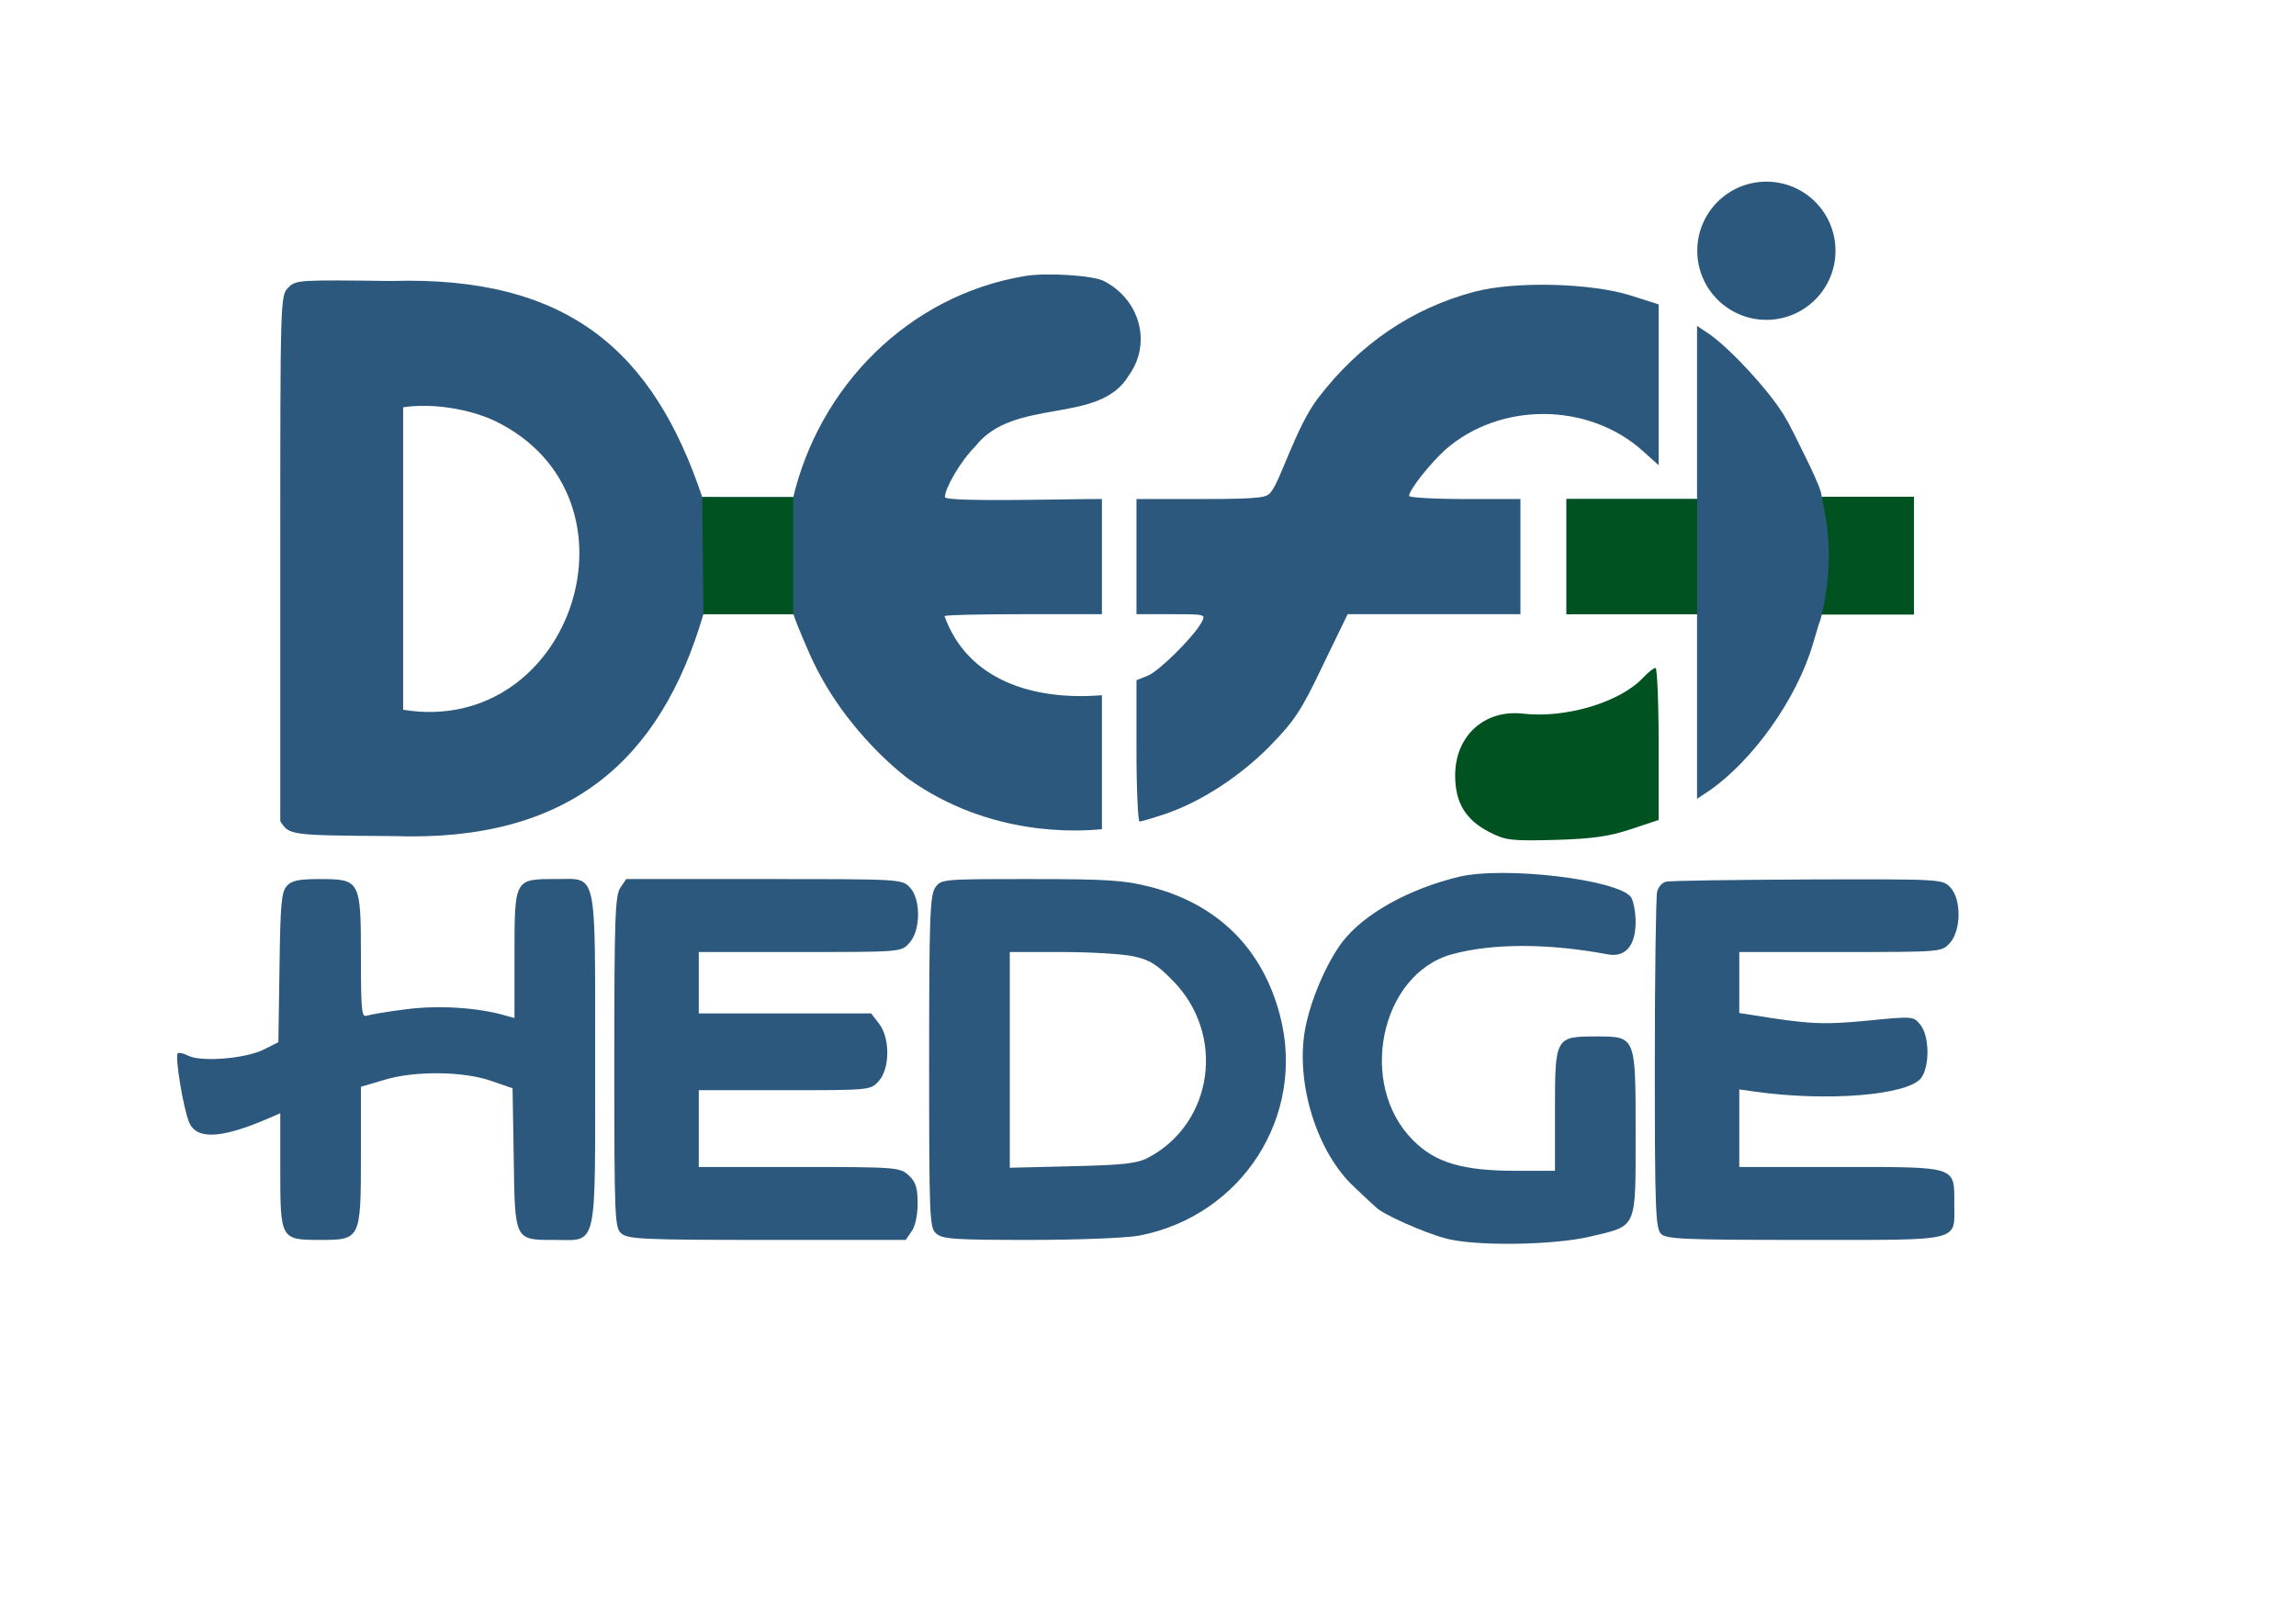
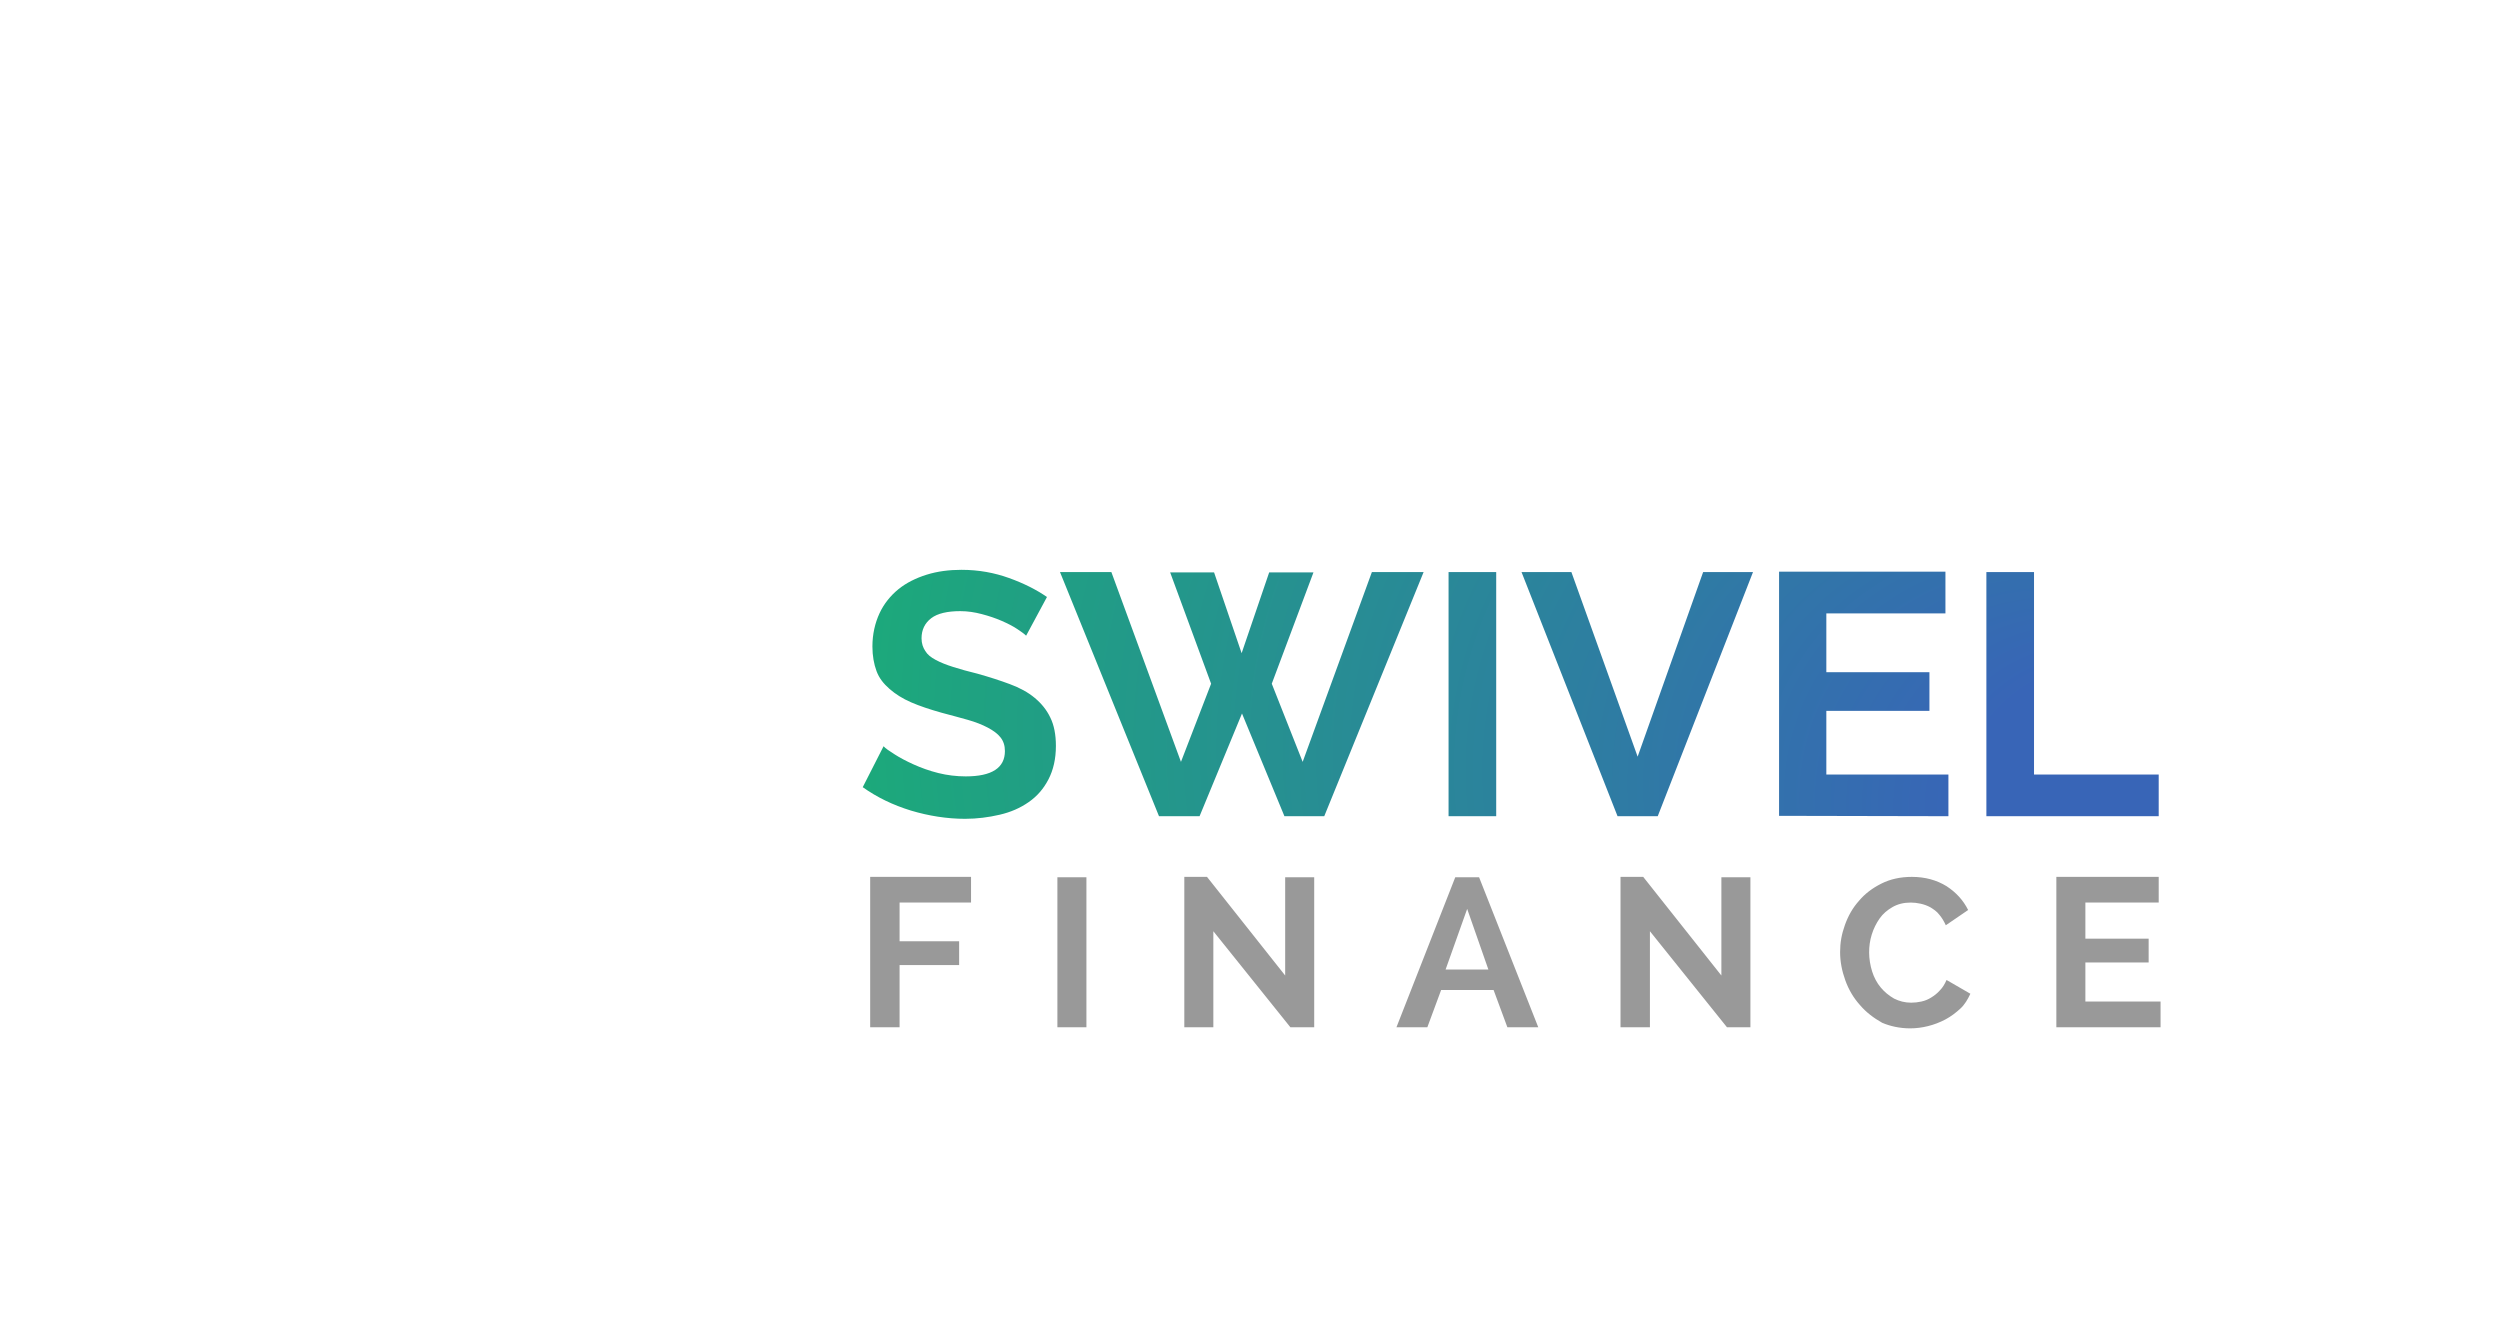
- <svg xmlns="http://www.w3.org/2000/svg" version="1.1" id="Layer_1" x="0px" y="0px" viewBox="0 0 598 421" style="enable-background:new 0 0 598 421;" xml:space="preserve">
+ <svg xmlns="http://www.w3.org/2000/svg" xmlns:xlink="http://www.w3.org/1999/xlink" version="1.1" id="Layer_1" x="0px" y="0px" viewBox="0 0 671.7 353.7" style="enable-background:new 0 0 671.7 353.7;" xml:space="preserve">
  <style type="text/css">
- 	.st0{fill:#2B587C;}
- 	.st1{fill:#005220;}
- 	.st2{fill:#016733;}
+ 	.st0{fill:url(#SVGID_1_);}
+ 	.st1{fill:#999999;}
+ 	.st2{clip-path:url(#SVGID_3_);}
+ 	.st3{clip-path:url(#SVGID_4_);}
+ 	.st4{clip-path:url(#SVGID_5_);}
+ 	.st5{clip-path:url(#SVGID_7_);}
+ 	.st6{clip-path:url(#SVGID_8_);}
</style>
-   <g transform="translate(0,421) scale(0.1,-0.1)">
+   <g>
+     <radialGradient id="SVGID_1_" cx="366.675" cy="183.763" r="242.435" fx="605.58" fy="224.976" gradientUnits="userSpaceOnUse">
+       <stop offset="0.162" style="stop-color:#3865B7" />
+       <stop offset="0.389" style="stop-color:#2D7FA0" />
+       <stop offset="0.964" style="stop-color:#14BD69" />
+       <stop offset="0.97" style="stop-color:#20A182" />
+       <stop offset="0.977" style="stop-color:#2A8799" />
+       <stop offset="0.984" style="stop-color:#3274AA" />
+       <stop offset="0.992" style="stop-color:#3769B4" />
+       <stop offset="1" style="stop-color:#3865B7" />
+     </radialGradient>
+     <path class="st0" d="M259.3,220c3.2,0,6.3-0.4,9.3-1.1s5.5-1.8,7.8-3.4s4-3.6,5.3-6.1c1.3-2.5,2-5.5,2-9c0-3-0.5-5.6-1.5-7.6   c-1-2.1-2.4-3.8-4.2-5.3s-4-2.7-6.7-3.7s-5.5-1.9-8.7-2.8c-2.5-0.6-4.6-1.2-6.5-1.8c-1.9-0.6-3.4-1.2-4.7-1.9s-2.2-1.4-2.8-2.4   c-0.6-0.9-1-2-1-3.4c0-2.3,0.9-4.1,2.6-5.4c1.7-1.3,4.4-1.9,7.8-1.9c2,0,3.9,0.3,5.8,0.8s3.7,1.1,5.3,1.8c1.6,0.7,3,1.4,4.2,2.2   s1.9,1.3,2.4,1.8l0,0l5.6-10.4c-2.9-2-6.3-3.7-10.2-5.1c-3.9-1.4-8.1-2.2-12.8-2.2c-3.3,0-6.4,0.4-9.3,1.3s-5.5,2.2-7.6,3.9   s-3.9,3.9-5.1,6.5c-1.2,2.6-1.9,5.6-1.9,8.9c0,2.5,0.4,4.7,1.1,6.6s1.9,3.4,3.5,4.8s3.5,2.6,5.8,3.6s5,1.9,8.2,2.8   c2.6,0.7,4.9,1.3,7,1.9c2.1,0.6,3.9,1.3,5.4,2.1c1.5,0.8,2.6,1.6,3.4,2.6c0.8,1,1.2,2.2,1.2,3.7c0,4.5-3.5,6.8-10.5,6.8   c-2.5,0-5-0.3-7.4-0.9c-2.4-0.6-4.6-1.4-6.6-2.3s-3.7-1.8-5.1-2.7s-2.5-1.6-3-2.2l0,0l-5.6,11c3.8,2.7,8.1,4.8,13,6.3   C249.5,219.2,254.4,220,259.3,220z M322.3,219.3l11.4-27.6l11.4,27.6h10.7l26.7-65.6h-13.9l-18.6,51l-8.3-21l11.2-29.9h-11.9   l-7.4,21.7l-7.4-21.7h-11.8l11,29.9l-8.1,21l-18.7-51h-13.8l26.6,65.6H322.3z M402,219.3v-65.6h-12.8v65.6L402,219.3L402,219.3z    M445.4,219.3l25.6-65.6h-13.4L440,203.3l-17.8-49.6h-13.4l25.8,65.6L445.4,219.3L445.4,219.3z M523.5,219.3v-11.2h-32.8V191h27.7   v-10.4h-27.7v-15.8h32v-11.2h-44.7v65.6L523.5,219.3L523.5,219.3z M580,219.3v-11.2h-33.5v-54.4h-12.8v65.6H580z" />
+     <path class="st1" d="M241.7,276v-16.7h16v-6.4h-16v-10.4h19.2v-6.9h-27.1V276H241.7z M291.9,276v-40.3h-7.8V276H291.9z M326,276   v-25.8l20.7,25.8h6.4v-40.3h-7.8v26.4l-21-26.5h-6.1V276L326,276L326,276z M383.5,276l3.7-10h14.1l3.7,10h8.3l-15.9-40.3h-6.4   L375.2,276H383.5z M399.9,260.5h-11.5l5.8-16.3L399.9,260.5z M443.3,276v-25.8L464,276h6.3v-40.3h-7.8v26.4l-21-26.5h-6.1V276   L443.3,276L443.3,276z M513.2,276.3c1.6,0,3.2-0.2,4.8-0.6s3.2-1,4.7-1.8c1.5-0.8,2.8-1.8,4-2.9c1.2-1.1,2-2.5,2.7-4l0,0l-6.4-3.7   c-0.5,1.1-1,2-1.8,2.8c-0.7,0.8-1.5,1.4-2.3,1.9c-0.8,0.5-1.7,0.9-2.7,1.1c-0.9,0.2-1.8,0.3-2.7,0.3c-1.7,0-3.2-0.4-4.6-1.1   c-1.4-0.8-2.6-1.8-3.6-3s-1.8-2.7-2.3-4.3c-0.5-1.6-0.8-3.4-0.8-5.1c0-1.6,0.2-3.2,0.7-4.8c0.5-1.6,1.2-3,2.1-4.3   c0.9-1.3,2.1-2.3,3.5-3.1c1.4-0.8,3-1.2,4.9-1.2c0.8,0,1.7,0.1,2.6,0.3s1.8,0.5,2.7,1c0.8,0.5,1.7,1.1,2.3,1.9   c0.7,0.8,1.3,1.8,1.8,2.9l0,0l6-4.1c-1.3-2.6-3.2-4.7-5.8-6.4c-2.6-1.6-5.7-2.5-9.3-2.5c-3.1,0-5.8,0.6-8.2,1.8   c-2.4,1.2-4.4,2.7-6,4.6c-1.7,1.9-2.9,4-3.8,6.5s-1.3,4.8-1.3,7.3c0,2.6,0.5,5.1,1.4,7.6c0.9,2.5,2.2,4.7,3.9,6.6   c1.7,2,3.7,3.5,6,4.8C507.8,275.7,510.4,276.3,513.2,276.3z M580.5,276v-6.9h-20.2v-10.5h17v-6.4h-17v-9.7H580v-6.9h-27.5V276   L580.5,276L580.5,276z" />
+   </g>
+   <g>
    <g>
-       <circle class="st0" cx="4600.6" cy="3556.8" r="180" />
+       <defs>
+         <path id="SVGID_2_" d="M207.5,209.1c0.1,33.2-16.7,56.3-42.2,64.5c-24.8,7.9-52.9-1.6-67.7-22.9c-15.1-21.8-14.5-51.1,1.7-71.8     c1.4-1.8,3-3.6,4.7-5.2c4-4,9.7-4.2,13.4-0.5c3.6,3.5,3.9,9,0.1,13c-6,6.4-9.9,13.6-11.6,22.2c-4.4,22.1,10.7,44.4,33.1,48.9     c22.5,4.5,45.3-10.7,49.4-33c2.7-14.5-1-27.2-11.3-37.6c-14.8-15.1-29.9-30-44.8-44.9c-1.4-1.4-2.9-2.8-4.2-4.3     c-3.6-4.2-3.4-9.6,0.2-13c3.8-3.5,9-3.6,13,0.3c9.1,8.8,18.1,17.8,26.9,26.8c9.3,9.6,19.6,18.1,27.7,28.8     C203.7,190.6,207.4,202.5,207.5,209.1z" />
+       </defs>
+       <clipPath id="SVGID_3_">
+         <use xlink:href="#SVGID_2_" style="overflow:visible;" />
+       </clipPath>
    </g>
-     <path class="st0" d="M2875,3478c-29,15-152,22-205,13c-304.2-50.4-537.4-288.7-605-581c-58.8,0.8-177.2,3.3-236,5   c-127.3,380.4-349.4,577.2-811,563c-239,3-247,3-267-17c-21-21-21-26-21-705v-685c23.5-37.1,23.5-37.1,295-39   c456.8-16.2,695.6,196.9,807,578c78.2,0,156.4,0,234.6,0c9.1-29.4,41-101.1,43.3-106.2c91.2-204.3,257.2-323.6,257.2-323.6   c213.2-151,441.7-136.2,502.9-130.2c0,87,0,262,0,349c-179.9-14.7-350.1,39.5-410,206c16.8,7,336.4,4.6,410,5c0,74.8,0,225.2,0,300   c-68.7,0.8-408.9-9-408.9,5c0,23,39.9,93,78.9,132c101,129.9,322.8,54.7,400,185C3000,3315,2970,3429,2875,3478z M1050,2361   c0,196.4,0,591.6,0,788c72.4,11.3,170.4-3,240-36C1696.7,2914.8,1490.7,2289.4,1050,2361z" />
-     <path class="st0" d="M3840,3450c-162-43-299-136-407-277c-58-76-97.8-215.3-123-245c-10.7-12.5-14-18-175-18h-175v-150v-150h90   c91,0,91,0,79-22c-21-38-109-125-139-138l-30-12v-184c0-101,4-184,8-184c5,0,35,9,68,20c93,32,193,97,272,177c63,65,81,91,137,209   l65,134h225h225v150v150h-145c-80,0-145,4-145,8c0,16,56,86,95,121c143,125,373,123,514-4l41-37v209v210l-72,23   C4144,3473,3946,3478,3840,3450z" />
-     <path class="st0" d="M4420,3136v-226h-170h-170v-150v-150h170h170v-241v-240l33,22c114,80,226,238,268,379l24,80h118h117v150v149   l-121,3c-1.4,0-115.3,2.9-116.7,2.9l-4.3,0.1c-9,25-18,50-27,75c-2.4,6.8-5.9,16.3-10.5,27.6c-0.2,0.4-1.4,3.5-2.8,6.8   c0,0-7.4,18-16.6,37.3c-11.6,24.3-29.4,58-35.1,67.3c-41,66-136,169-193,210l-33,22V3136z" />
-     <path class="st1" d="M4280,2445c-61-65-203-107-314-94c-100,11-176-58-176-161c0-71,27-116,90-148c41-21,55-23,170-20   c99,3,140,9,198,28l72,24v198c0,109-4,198-8,198C4307,2470,4293,2459,4280,2445z" />
-     <path class="st0" d="M3800,1926c-132-32-248-97-304-170c-42-56-83-152-97-228c-25-140,31-320,128-410c25-24,51-48,58-54   c18-18,124-65,180-80c76-21,283-18,378,5c122,29,117,17,117,268c0,255,1,253-103,253c-106,0-107-2-107-191v-159h-100   c-141,0-212,21-270,80c-145,145-85,432,101,484c106,29,251,29,406,0c46-9,73,22,73,84c0,27-6,56-12,65   C4213,1919,3918,1954,3800,1926z" />
-     <path class="st0" d="M747,1902c-14-15-17-49-19-213l-3-194l-40-20c-48-23-162-32-195-15c-12,6-24,9-27,6c-8-7,14-141,29-178   c18-47,81-45,201,6l37,16v-148c0-180,1-182,103-182c106,0,107,1,107,219v180l58,17c78,25,209,24,282-2l55-19l3-179   c3-218,2-216,104-216c116,0,108-34,108,468c0,505,7,472-104,472c-106,0-106,1-106-199v-163l-22,6c-70,21-175,28-259,17   c-49-6-95-14-104-17c-13-5-15,14-15,155c0,198-2,201-108,201C778,1920,759,1916,747,1902z" />
-     <path class="st0" d="M1616,1898c-14-20-16-80-16-454c0-405,1-432,18-447s58-17,380-17h361l15,22c10,13,16,43,16,73c0,41-5,56-23,73   c-23,21-30,22-285,22h-262v100v100h223c221,0,224,0,245,23c30,32,31,113,1,151l-20,26h-225h-224v80v80h263c263,0,264,0,285,23   c30,32,31,114,2,145c-21,22-23,22-380,22h-359L1616,1898z" />
-     <path class="st0" d="M2436,1898c-14-20-16-80-16-454c0-405,1-432,18-447c16-15,48-17,244-17c124,0,251,5,284,11   c268,51,436,311,368,573c-45,174-162,291-339,336c-67,17-111,20-311,20C2455,1920,2451,1920,2436,1898z M2951,1719   c43-9,62-21,103-63c139-140,107-372-64-462c-29-15-65-19-197-22l-163-4v281v281h135C2838,1730,2923,1725,2951,1719z" />
-     <path class="st0" d="M4339,1913c-10-2-20-14-23-26s-6-214-6-449c0-375,2-428,16-442c13-14,61-16,374-16c415,0,390-6,390,94   c0,99,10,96-298,96h-262v101v101l43-6c188-26,394-9,430,35c23,29,23,109-1,139c-18,23-19,23-140,11c-116-11-151-9-299,15l-33,5v79   v80h263c263,0,264,0,285,23c30,32,31,114,2,145c-21,22-23,22-373,21C4513,1918,4348,1916,4339,1913z" />
  </g>
-   <rect x="182.9" y="129.5" class="st0" width="24" height="30.5" />
-   <polygon class="st1" points="206.6,160 183.2,160 182.9,129.5 206.6,129.5 " />
-   <path class="st0" d="M207.2,162.9" />
-   <path class="st0" d="M208.1,167.2" />
-   <rect x="408" y="130" class="st1" width="34" height="30" />
-   <rect x="474.5" y="129.4" class="st1" width="24" height="30.7" />
-   <path class="st2" d="M487.7,130.3" />
-   <path class="st2" d="M468.2,118.1" />
-   <path class="st0" d="M465.5,109.7c6.5,12.5,9.7,19.4,8.8,20.1c-0.3,0.2-0.9-0.5-1.4-0.8c-7.6-5.3-12.4-8.2-12.1-8.8  c0.2-0.4,1.9,0.8,2.4,0.1c0.4-0.6-0.3-2.3-1.1-3.6" />
-   <path class="st0" d="M136,198.5" />
-   <path class="st0" d="M473.4,125.9c1.5,4.6,2.7,10.4,2.9,17.2c0.2,7.6-1,14.1-2.4,19.1" />
+   <g>
+     <g>
+       <defs>
+         <path id="SVGID_6_" d="M91,114c0.2-33.9,24-60.1,54.1-62.7c32.4-2.7,60.6,18.3,65.9,49.8c3.3,19.5-1.9,37-15.4,51.7     c-4.4,4.8-10,5.4-14.1,1.7c-4.2-3.8-4.2-9.2,0.4-14.1c21.2-22.6,12-59.3-17.6-68.9c-18.4-6-38.4,1.5-48.7,18     c-10.1,16.3-7.7,37.6,6,51.5c15.7,15.8,31.5,31.6,47.3,47.3c2.3,2.3,4.3,4.8,4.2,8.2c-0.1,3.8-1.7,6.8-5.4,8.3     c-4.1,1.6-7.8,0.8-10.9-2.4c-11.4-11.5-22.8-22.8-34.2-34.3c-5.9-5.9-11.9-11.6-17.4-17.9C95.3,139.1,91,125.9,91,114z" />
+       </defs>
+       <clipPath id="SVGID_4_">
+         <use xlink:href="#SVGID_6_" style="overflow:visible;" />
+       </clipPath>
+     </g>
+   </g>
+   <g>
+     <g>
+       <defs>
+         <path id="SVGID_10_" d="M207.5,209.1c0.1,33.2-16.7,56.3-42.2,64.5c-24.8,7.9-52.9-1.6-67.7-22.9c-15.1-21.8-14.5-51.1,1.7-71.8     c1.4-1.8,3-3.6,4.7-5.2c4-4,9.7-4.2,13.4-0.5c3.6,3.5,3.9,9,0.1,13c-6,6.4-9.9,13.6-11.6,22.2c-4.4,22.1,10.7,44.4,33.1,48.9     c22.5,4.5,45.3-10.7,49.4-33c2.7-14.5-1-27.2-11.3-37.6c-14.8-15.1-29.9-30-44.8-44.9c-1.4-1.4-2.9-2.8-4.2-4.3     c-3.6-4.2-3.4-9.6,0.2-13c3.8-3.5,9-3.6,13,0.3c9.1,8.8,18.1,17.8,26.9,26.8c9.3,9.6,19.6,18.1,27.7,28.8     C203.7,190.6,207.4,202.5,207.5,209.1z" />
+       </defs>
+       <clipPath id="SVGID_5_">
+         <use xlink:href="#SVGID_10_" style="overflow:visible;" />
+       </clipPath>
+     </g>
+   </g>
+   <g>
+     <g>
+       <defs>
+         <path id="SVGID_14_" d="M91,118.2c-0.1-33.2,16.7-56.3,42.2-64.5c24.8-7.9,52.9,1.6,67.7,22.9c15.1,21.8,14.5,51.1-1.7,71.8     c-1.4,1.8-3,3.6-4.7,5.2c-4,4-9.7,4.2-13.4,0.5c-3.6-3.5-3.9-9-0.1-13c6-6.4,9.9-13.6,11.6-22.2c4.4-22.1-10.7-44.4-33.1-48.9     c-22.5-4.5-45.3,10.7-49.4,33c-2.7,14.5,1,27.2,11.3,37.6c14.8,15.1,29.9,30,44.8,44.9c1.4,1.4,2.9,2.8,4.2,4.3     c3.6,4.2,3.4,9.6-0.2,13c-3.8,3.5-9,3.6-13-0.3c-9.1-8.8-18.1-17.8-26.9-26.8c-9.3-9.6-19.6-18.1-27.7-28.8     C94.8,136.8,91.1,124.8,91,118.2z" />
+       </defs>
+       <clipPath id="SVGID_7_">
+         <use xlink:href="#SVGID_14_" style="overflow:visible;" />
+       </clipPath>
+     </g>
+   </g>
+   <g>
+     <g>
+       <defs>
+         <path id="SVGID_18_" d="M207.5,209.1c0.1,33.2-16.7,56.3-42.2,64.5c-24.8,7.9-52.9-1.6-67.7-22.9c-15.1-21.8-14.5-51.1,1.7-71.8     c1.4-1.8,3-3.6,4.7-5.2c4-4,9.7-4.2,13.4-0.5c3.6,3.5,3.9,9,0.1,13c-6,6.4-9.9,13.6-11.6,22.2c-4.4,22.1,10.7,44.4,33.1,48.9     c22.5,4.5,45.3-10.7,49.4-33c2.7-14.5-1-27.2-11.3-37.6c-14.8-15.1-29.9-30-44.8-44.9c-1.4-1.4-2.9-2.8-4.2-4.3     c-3.6-4.2-3.4-9.6,0.2-13c3.8-3.5,9-3.6,13,0.3c9.1,8.8,18.1,17.8,26.9,26.8c9.3,9.6,19.6,18.1,27.7,28.8     C203.7,190.6,207.4,202.5,207.5,209.1z" />
+       </defs>
+       <clipPath id="SVGID_8_">
+         <use xlink:href="#SVGID_18_" style="overflow:visible;" />
+       </clipPath>
+     </g>
+   </g>
</svg>
